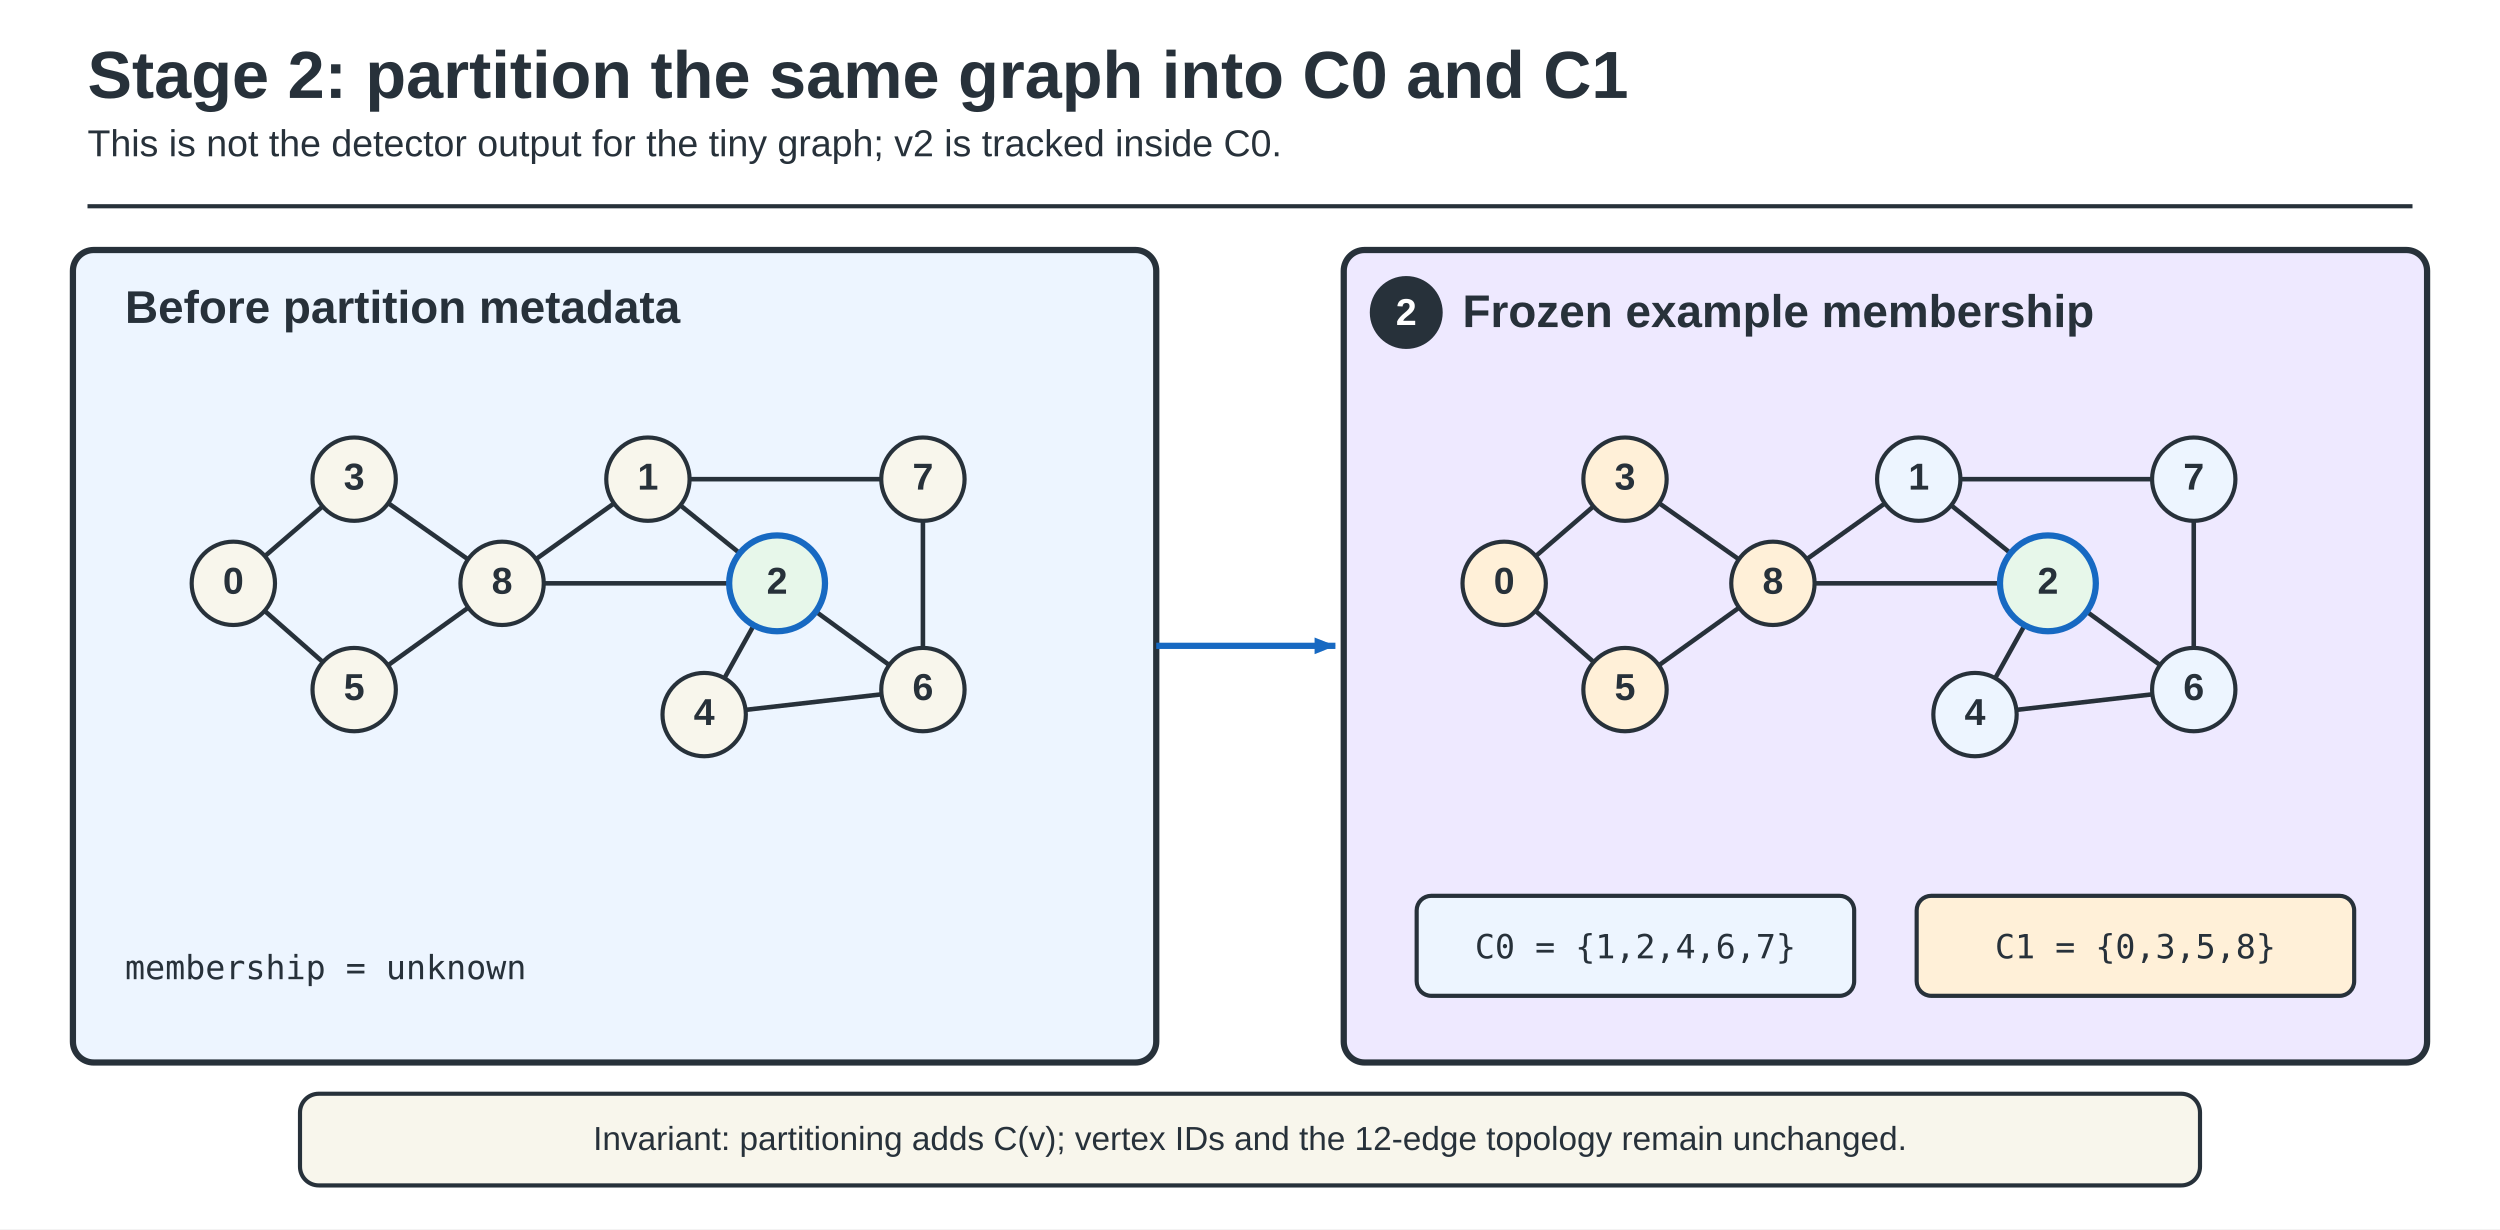
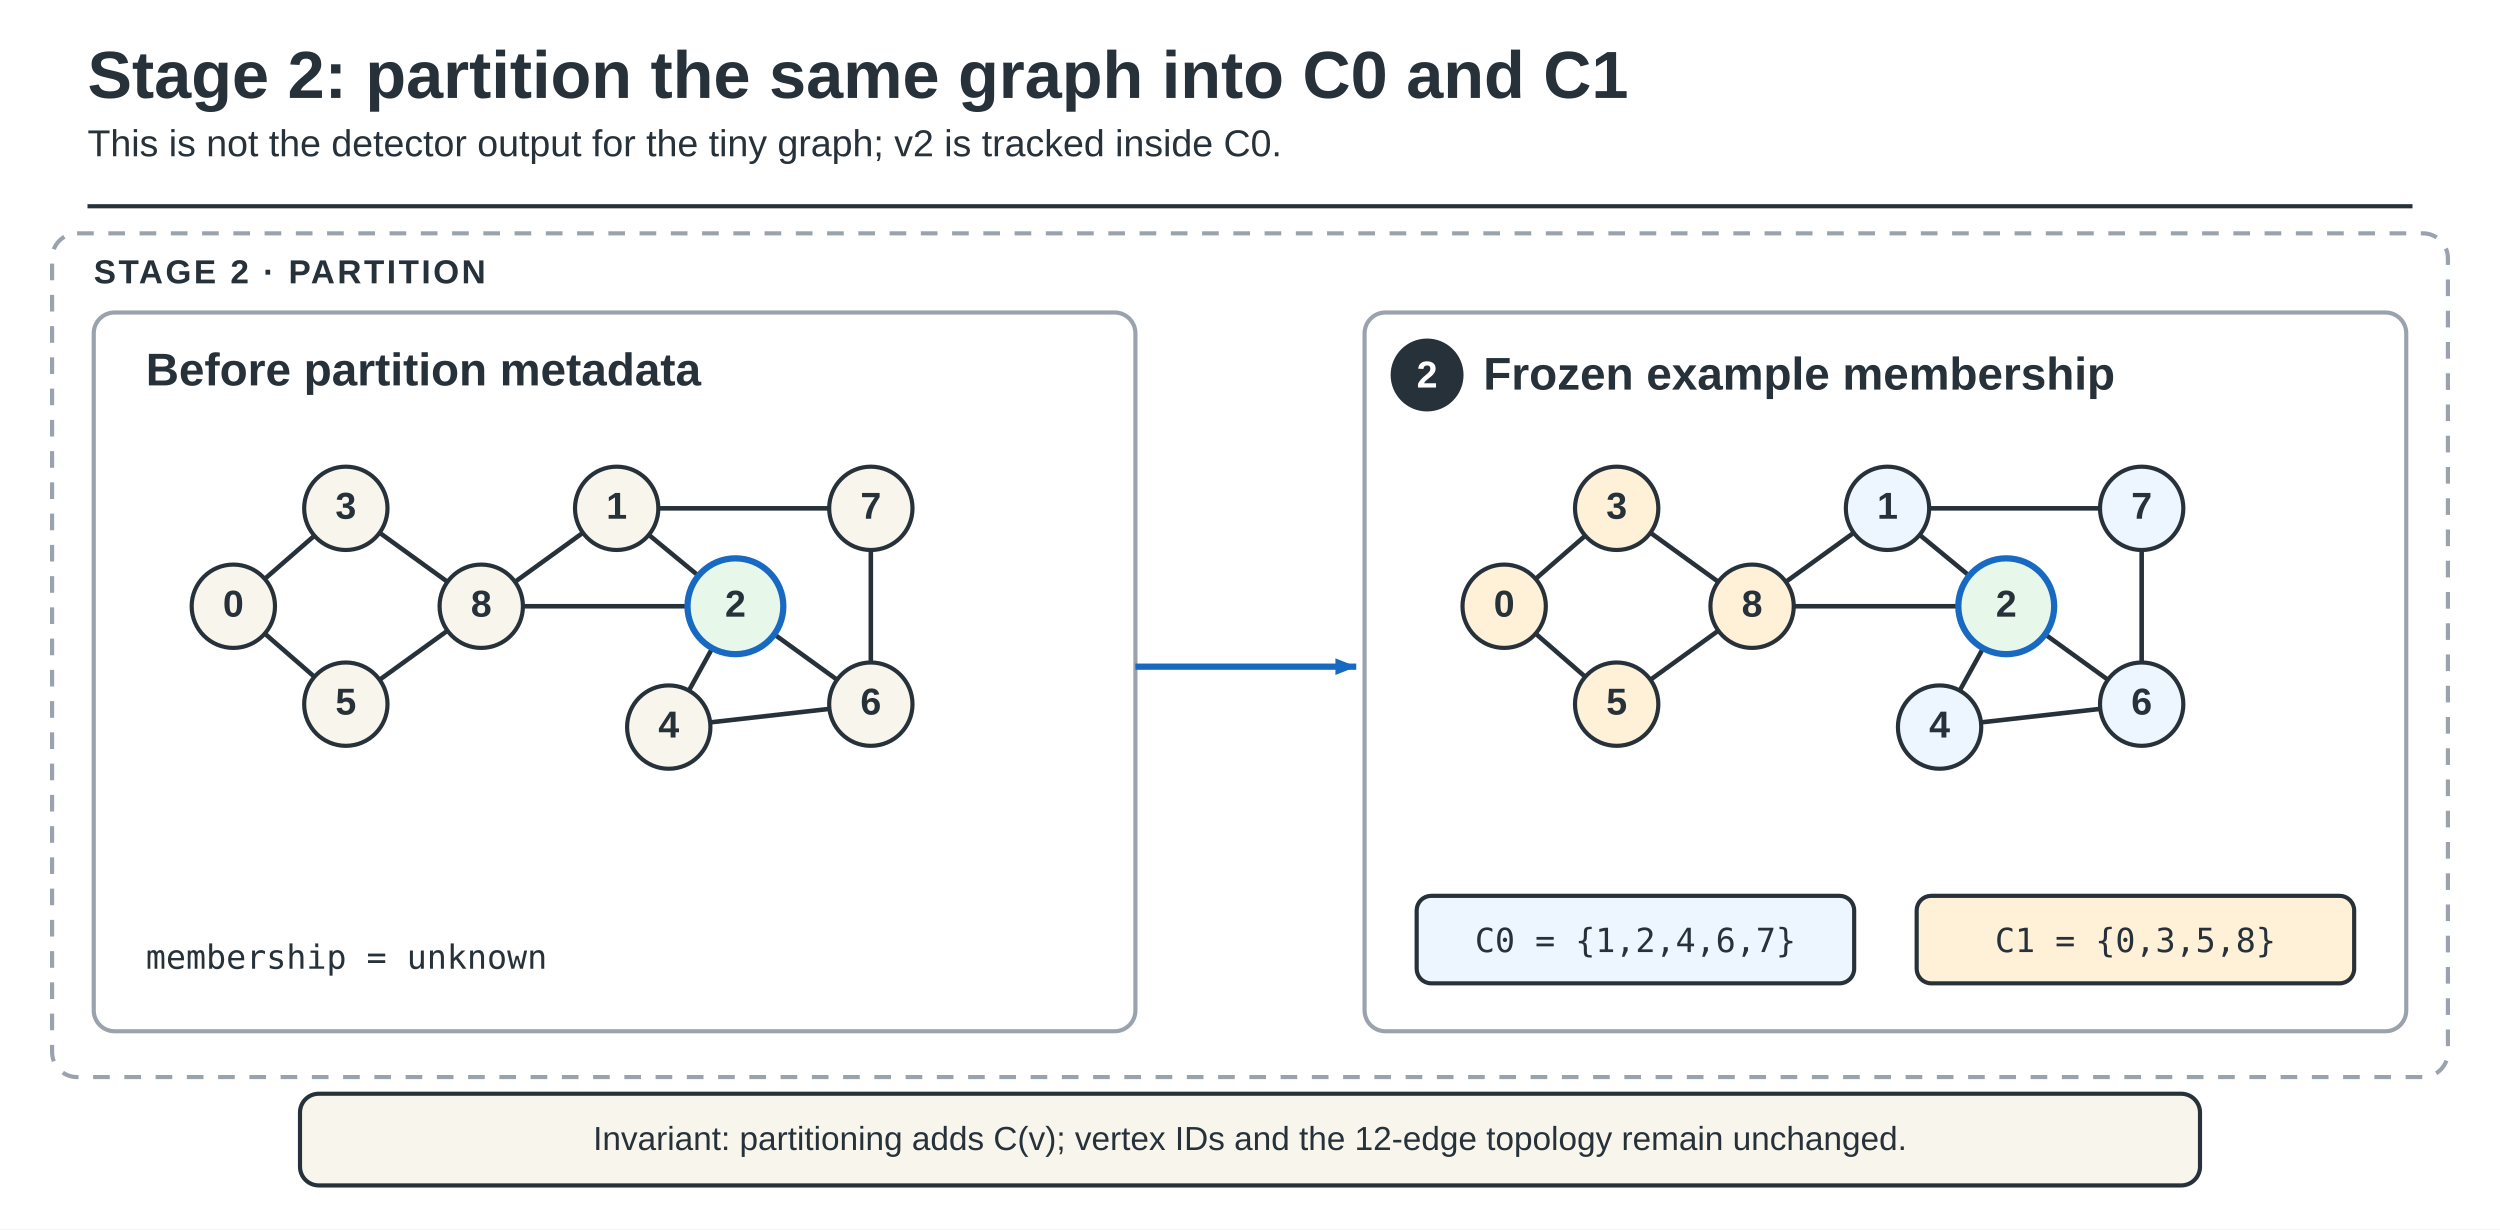
<svg xmlns="http://www.w3.org/2000/svg" width="1200" height="590" viewBox="0 0 1200 590" role="img" aria-labelledby="title desc" fill="#27313A">
  <defs>
    <marker id="arrow" viewBox="0 0 10 8" markerWidth="10" markerHeight="8" refX="10" refY="4" orient="auto" markerUnits="userSpaceOnUse">
      <path d="M0 0 L10 4 L0 8 Z" fill="#1769C2" />
    </marker>
    <style>
      :root{color-scheme:light dark}
      @media(prefers-color-scheme:dark){
        [fill="#27313A"]{fill:#ECE7DD}[stroke="#27313A"]{stroke:#ECE7DD}
        [fill="#FFFFFF"]{fill:#1E2327}[fill="#F8F6EC"]{fill:#252A2E}
        [fill="#EDF5FF"]{fill:#273846}[fill="#E7F7EA"]{fill:#24382A}
        [fill="#FFF0D8"]{fill:#3B3122}[fill="#F7DEDC"]{fill:#3D292A}
        [fill="#EEE9FF"]{fill:#302C3C}[stroke="#9AA3AD"]{stroke:#747D86}
        [stroke="#1769C2"]{stroke:#63A8FF}[fill="#1769C2"]{fill:#63A8FF}
        .arrow{stroke:#63A8FF!important}.edge{stroke:#ECE7DD!important}
      }
      .sans{font-family:Arial,Helvetica,sans-serif}
      .mono{font-family:"SFMono-Regular",Consolas,monospace}
      .title{font-size:32px;font-weight:700}.subtitle{font-size:18px}
      .domain{font-size:16px;font-weight:700;letter-spacing:1.2px}.heading{font-size:22px;font-weight:700}
      .label{font-size:18px;font-weight:700}.body{font-size:17px}.small{font-size:16px}
      .arrow{fill:none;stroke:#1769C2;stroke-width:3;marker-end:url(#arrow)}
      .edge{stroke:#27313A;stroke-width:2.2}
    </style>
  </defs>
  <rect width="1200" height="590" fill="#FFFFFF" />
  <text x="42" y="47" class="sans title">Stage 2: partition the same graph into C0 and C1</text>
  <text x="42" y="75" class="sans subtitle">This is not the detector output for the tiny graph; v2 is tracked inside C0.</text>
  <line x1="42" y1="99" x2="1158" y2="99" stroke="#27313A" stroke-width="2" />
-   <rect x="35" y="120" width="520" height="390" rx="10" fill="#EDF5FF" stroke="#27313A" stroke-width="3" />
-   <text x="60" y="155" class="sans heading">Before partition metadata</text>
-   <line x1="112" y1="280" x2="170" y2="230" class="edge" />
-   <line x1="112" y1="280" x2="170" y2="331" class="edge" />
-   <line x1="170" y1="230" x2="241" y2="280" class="edge" />
-   <line x1="170" y1="331" x2="241" y2="280" class="edge" />
-   <line x1="241" y1="280" x2="311" y2="230" class="edge" />
-   <line x1="241" y1="280" x2="373" y2="280" class="edge" />
-   <line x1="311" y1="230" x2="373" y2="280" class="edge" />
-   <line x1="311" y1="230" x2="443" y2="230" class="edge" />
-   <line x1="373" y1="280" x2="338" y2="343" class="edge" />
-   <line x1="373" y1="280" x2="443" y2="331" class="edge" />
-   <line x1="338" y1="343" x2="443" y2="331" class="edge" />
-   <line x1="443" y1="331" x2="443" y2="230" class="edge" />
-   <circle cx="112" cy="280" r="20" fill="#F8F6EC" stroke="#27313A" stroke-width="2" />
-   <text x="112" y="285" class="sans label" text-anchor="middle">0</text>
-   <circle cx="311" cy="230" r="20" fill="#F8F6EC" stroke="#27313A" stroke-width="2" />
-   <text x="311" y="235" class="sans label" text-anchor="middle">1</text>
-   <circle cx="373" cy="280" r="23" fill="#E7F7EA" stroke="#1769C2" stroke-width="3" />
-   <text x="373" y="285" class="sans label" text-anchor="middle">2</text>
-   <circle cx="170" cy="230" r="20" fill="#F8F6EC" stroke="#27313A" stroke-width="2" />
-   <text x="170" y="235" class="sans label" text-anchor="middle">3</text>
-   <circle cx="338" cy="343" r="20" fill="#F8F6EC" stroke="#27313A" stroke-width="2" />
-   <text x="338" y="348" class="sans label" text-anchor="middle">4</text>
-   <circle cx="170" cy="331" r="20" fill="#F8F6EC" stroke="#27313A" stroke-width="2" />
-   <text x="170" y="336" class="sans label" text-anchor="middle">5</text>
-   <circle cx="443" cy="331" r="20" fill="#F8F6EC" stroke="#27313A" stroke-width="2" />
-   <text x="443" y="336" class="sans label" text-anchor="middle">6</text>
-   <circle cx="443" cy="230" r="20" fill="#F8F6EC" stroke="#27313A" stroke-width="2" />
-   <text x="443" y="235" class="sans label" text-anchor="middle">7</text>
-   <circle cx="241" cy="280" r="20" fill="#F8F6EC" stroke="#27313A" stroke-width="2" />
-   <text x="241" y="285" class="sans label" text-anchor="middle">8</text>
-   <text x="60" y="470" class="mono small">membership = unknown</text>
-   <rect x="645" y="120" width="520" height="390" rx="10" fill="#EEE9FF" stroke="#27313A" stroke-width="3" />
-   <circle cx="675" cy="150" r="17" fill="#27313A" stroke="#27313A" stroke-width="1" />
-   <text x="675" y="156" class="sans label" text-anchor="middle" fill="#FFFFFF">2</text>
-   <text x="702" y="157" class="sans heading">Frozen example membership</text>
-   <line x1="722" y1="280" x2="780" y2="230" class="edge" />
-   <line x1="722" y1="280" x2="780" y2="331" class="edge" />
-   <line x1="780" y1="230" x2="851" y2="280" class="edge" />
-   <line x1="780" y1="331" x2="851" y2="280" class="edge" />
-   <line x1="851" y1="280" x2="921" y2="230" class="edge" />
-   <line x1="851" y1="280" x2="983" y2="280" class="edge" />
-   <line x1="921" y1="230" x2="983" y2="280" class="edge" />
-   <line x1="921" y1="230" x2="1053" y2="230" class="edge" />
-   <line x1="983" y1="280" x2="948" y2="343" class="edge" />
-   <line x1="983" y1="280" x2="1053" y2="331" class="edge" />
-   <line x1="948" y1="343" x2="1053" y2="331" class="edge" />
-   <line x1="1053" y1="331" x2="1053" y2="230" class="edge" />
-   <circle cx="722" cy="280" r="20" fill="#FFF0D8" stroke="#27313A" stroke-width="2" />
-   <text x="722" y="285" class="sans label" text-anchor="middle">0</text>
-   <circle cx="921" cy="230" r="20" fill="#EDF5FF" stroke="#27313A" stroke-width="2" />
-   <text x="921" y="235" class="sans label" text-anchor="middle">1</text>
-   <circle cx="983" cy="280" r="23" fill="#E7F7EA" stroke="#1769C2" stroke-width="3" />
-   <text x="983" y="285" class="sans label" text-anchor="middle">2</text>
-   <circle cx="780" cy="230" r="20" fill="#FFF0D8" stroke="#27313A" stroke-width="2" />
-   <text x="780" y="235" class="sans label" text-anchor="middle">3</text>
-   <circle cx="948" cy="343" r="20" fill="#EDF5FF" stroke="#27313A" stroke-width="2" />
-   <text x="948" y="348" class="sans label" text-anchor="middle">4</text>
-   <circle cx="780" cy="331" r="20" fill="#FFF0D8" stroke="#27313A" stroke-width="2" />
-   <text x="780" y="336" class="sans label" text-anchor="middle">5</text>
-   <circle cx="1053" cy="331" r="20" fill="#EDF5FF" stroke="#27313A" stroke-width="2" />
-   <text x="1053" y="336" class="sans label" text-anchor="middle">6</text>
-   <circle cx="1053" cy="230" r="20" fill="#EDF5FF" stroke="#27313A" stroke-width="2" />
-   <text x="1053" y="235" class="sans label" text-anchor="middle">7</text>
-   <circle cx="851" cy="280" r="20" fill="#FFF0D8" stroke="#27313A" stroke-width="2" />
-   <text x="851" y="285" class="sans label" text-anchor="middle">8</text>
-   <rect x="680" y="430" width="210" height="48" rx="7" fill="#EDF5FF" stroke="#27313A" stroke-width="2" />
-   <text x="785" y="460" class="mono small" text-anchor="middle">C0 = {1,2,4,6,7}</text>
-   <rect x="920" y="430" width="210" height="48" rx="7" fill="#FFF0D8" stroke="#27313A" stroke-width="2" />
-   <text x="1025" y="460" class="mono small" text-anchor="middle">C1 = {0,3,5,8}</text>
-   <path d="M555 310 H641" class="arrow" />
+   <rect x="25" y="112" width="1150" height="405" rx="12" fill="none" stroke="#9AA3AD" stroke-width="2" stroke-dasharray="8 7" />
+   <text x="45" y="136" class="sans domain">STAGE 2 · PARTITION</text>
+   <rect x="45" y="150" width="500" height="345" rx="10" fill="#FFFFFF" stroke="#9AA3AD" stroke-width="2" />
+   <text x="70" y="185" class="sans heading">Before partition metadata</text>
+   <line x1="112" y1="291" x2="166" y2="244" class="edge" />
+   <line x1="112" y1="291" x2="166" y2="338" class="edge" />
+   <line x1="166" y1="244" x2="231" y2="291" class="edge" />
+   <line x1="166" y1="338" x2="231" y2="291" class="edge" />
+   <line x1="231" y1="291" x2="296" y2="244" class="edge" />
+   <line x1="231" y1="291" x2="353" y2="291" class="edge" />
+   <line x1="296" y1="244" x2="353" y2="291" class="edge" />
+   <line x1="296" y1="244" x2="418" y2="244" class="edge" />
+   <line x1="353" y1="291" x2="321" y2="349" class="edge" />
+   <line x1="353" y1="291" x2="418" y2="338" class="edge" />
+   <line x1="321" y1="349" x2="418" y2="338" class="edge" />
+   <line x1="418" y1="338" x2="418" y2="244" class="edge" />
+   <circle cx="112" cy="291" r="20" fill="#F8F6EC" stroke="#27313A" stroke-width="2" />
+   <text x="112" y="296" class="sans label" text-anchor="middle">0</text>
+   <circle cx="296" cy="244" r="20" fill="#F8F6EC" stroke="#27313A" stroke-width="2" />
+   <text x="296" y="249" class="sans label" text-anchor="middle">1</text>
+   <circle cx="353" cy="291" r="23" fill="#E7F7EA" stroke="#1769C2" stroke-width="3" />
+   <text x="353" y="296" class="sans label" text-anchor="middle">2</text>
+   <circle cx="166" cy="244" r="20" fill="#F8F6EC" stroke="#27313A" stroke-width="2" />
+   <text x="166" y="249" class="sans label" text-anchor="middle">3</text>
+   <circle cx="321" cy="349" r="20" fill="#F8F6EC" stroke="#27313A" stroke-width="2" />
+   <text x="321" y="354" class="sans label" text-anchor="middle">4</text>
+   <circle cx="166" cy="338" r="20" fill="#F8F6EC" stroke="#27313A" stroke-width="2" />
+   <text x="166" y="343" class="sans label" text-anchor="middle">5</text>
+   <circle cx="418" cy="338" r="20" fill="#F8F6EC" stroke="#27313A" stroke-width="2" />
+   <text x="418" y="343" class="sans label" text-anchor="middle">6</text>
+   <circle cx="418" cy="244" r="20" fill="#F8F6EC" stroke="#27313A" stroke-width="2" />
+   <text x="418" y="249" class="sans label" text-anchor="middle">7</text>
+   <circle cx="231" cy="291" r="20" fill="#F8F6EC" stroke="#27313A" stroke-width="2" />
+   <text x="231" y="296" class="sans label" text-anchor="middle">8</text>
+   <text x="70" y="465" class="mono small">membership = unknown</text>
+   <rect x="655" y="150" width="500" height="345" rx="10" fill="#FFFFFF" stroke="#9AA3AD" stroke-width="2" />
+   <circle cx="685" cy="180" r="17" fill="#27313A" stroke="#27313A" stroke-width="1" />
+   <text x="685" y="186" class="sans label" text-anchor="middle" fill="#FFFFFF">2</text>
+   <text x="712" y="187" class="sans heading">Frozen example membership</text>
+   <line x1="722" y1="291" x2="776" y2="244" class="edge" />
+   <line x1="722" y1="291" x2="776" y2="338" class="edge" />
+   <line x1="776" y1="244" x2="841" y2="291" class="edge" />
+   <line x1="776" y1="338" x2="841" y2="291" class="edge" />
+   <line x1="841" y1="291" x2="906" y2="244" class="edge" />
+   <line x1="841" y1="291" x2="963" y2="291" class="edge" />
+   <line x1="906" y1="244" x2="963" y2="291" class="edge" />
+   <line x1="906" y1="244" x2="1028" y2="244" class="edge" />
+   <line x1="963" y1="291" x2="931" y2="349" class="edge" />
+   <line x1="963" y1="291" x2="1028" y2="338" class="edge" />
+   <line x1="931" y1="349" x2="1028" y2="338" class="edge" />
+   <line x1="1028" y1="338" x2="1028" y2="244" class="edge" />
+   <circle cx="722" cy="291" r="20" fill="#FFF0D8" stroke="#27313A" stroke-width="2" />
+   <text x="722" y="296" class="sans label" text-anchor="middle">0</text>
+   <circle cx="906" cy="244" r="20" fill="#EDF5FF" stroke="#27313A" stroke-width="2" />
+   <text x="906" y="249" class="sans label" text-anchor="middle">1</text>
+   <circle cx="963" cy="291" r="23" fill="#E7F7EA" stroke="#1769C2" stroke-width="3" />
+   <text x="963" y="296" class="sans label" text-anchor="middle">2</text>
+   <circle cx="776" cy="244" r="20" fill="#FFF0D8" stroke="#27313A" stroke-width="2" />
+   <text x="776" y="249" class="sans label" text-anchor="middle">3</text>
+   <circle cx="931" cy="349" r="20" fill="#EDF5FF" stroke="#27313A" stroke-width="2" />
+   <text x="931" y="354" class="sans label" text-anchor="middle">4</text>
+   <circle cx="776" cy="338" r="20" fill="#FFF0D8" stroke="#27313A" stroke-width="2" />
+   <text x="776" y="343" class="sans label" text-anchor="middle">5</text>
+   <circle cx="1028" cy="338" r="20" fill="#EDF5FF" stroke="#27313A" stroke-width="2" />
+   <text x="1028" y="343" class="sans label" text-anchor="middle">6</text>
+   <circle cx="1028" cy="244" r="20" fill="#EDF5FF" stroke="#27313A" stroke-width="2" />
+   <text x="1028" y="249" class="sans label" text-anchor="middle">7</text>
+   <circle cx="841" cy="291" r="20" fill="#FFF0D8" stroke="#27313A" stroke-width="2" />
+   <text x="841" y="296" class="sans label" text-anchor="middle">8</text>
+   <rect x="680" y="430" width="210" height="42" rx="7" fill="#EDF5FF" stroke="#27313A" stroke-width="2" />
+   <text x="785" y="457" class="mono small" text-anchor="middle">C0 = {1,2,4,6,7}</text>
+   <rect x="920" y="430" width="210" height="42" rx="7" fill="#FFF0D8" stroke="#27313A" stroke-width="2" />
+   <text x="1025" y="457" class="mono small" text-anchor="middle">C1 = {0,3,5,8}</text>
+   <path d="M545 320 H651" class="arrow" />
  <rect x="144" y="525" width="912" height="44" rx="9" fill="#F8F6EC" stroke="#27313A" stroke-width="2" />
  <text x="600" y="552" class="sans small" text-anchor="middle">Invariant: partitioning adds C(v); vertex IDs and the 12-edge topology remain unchanged.</text>
</svg>
